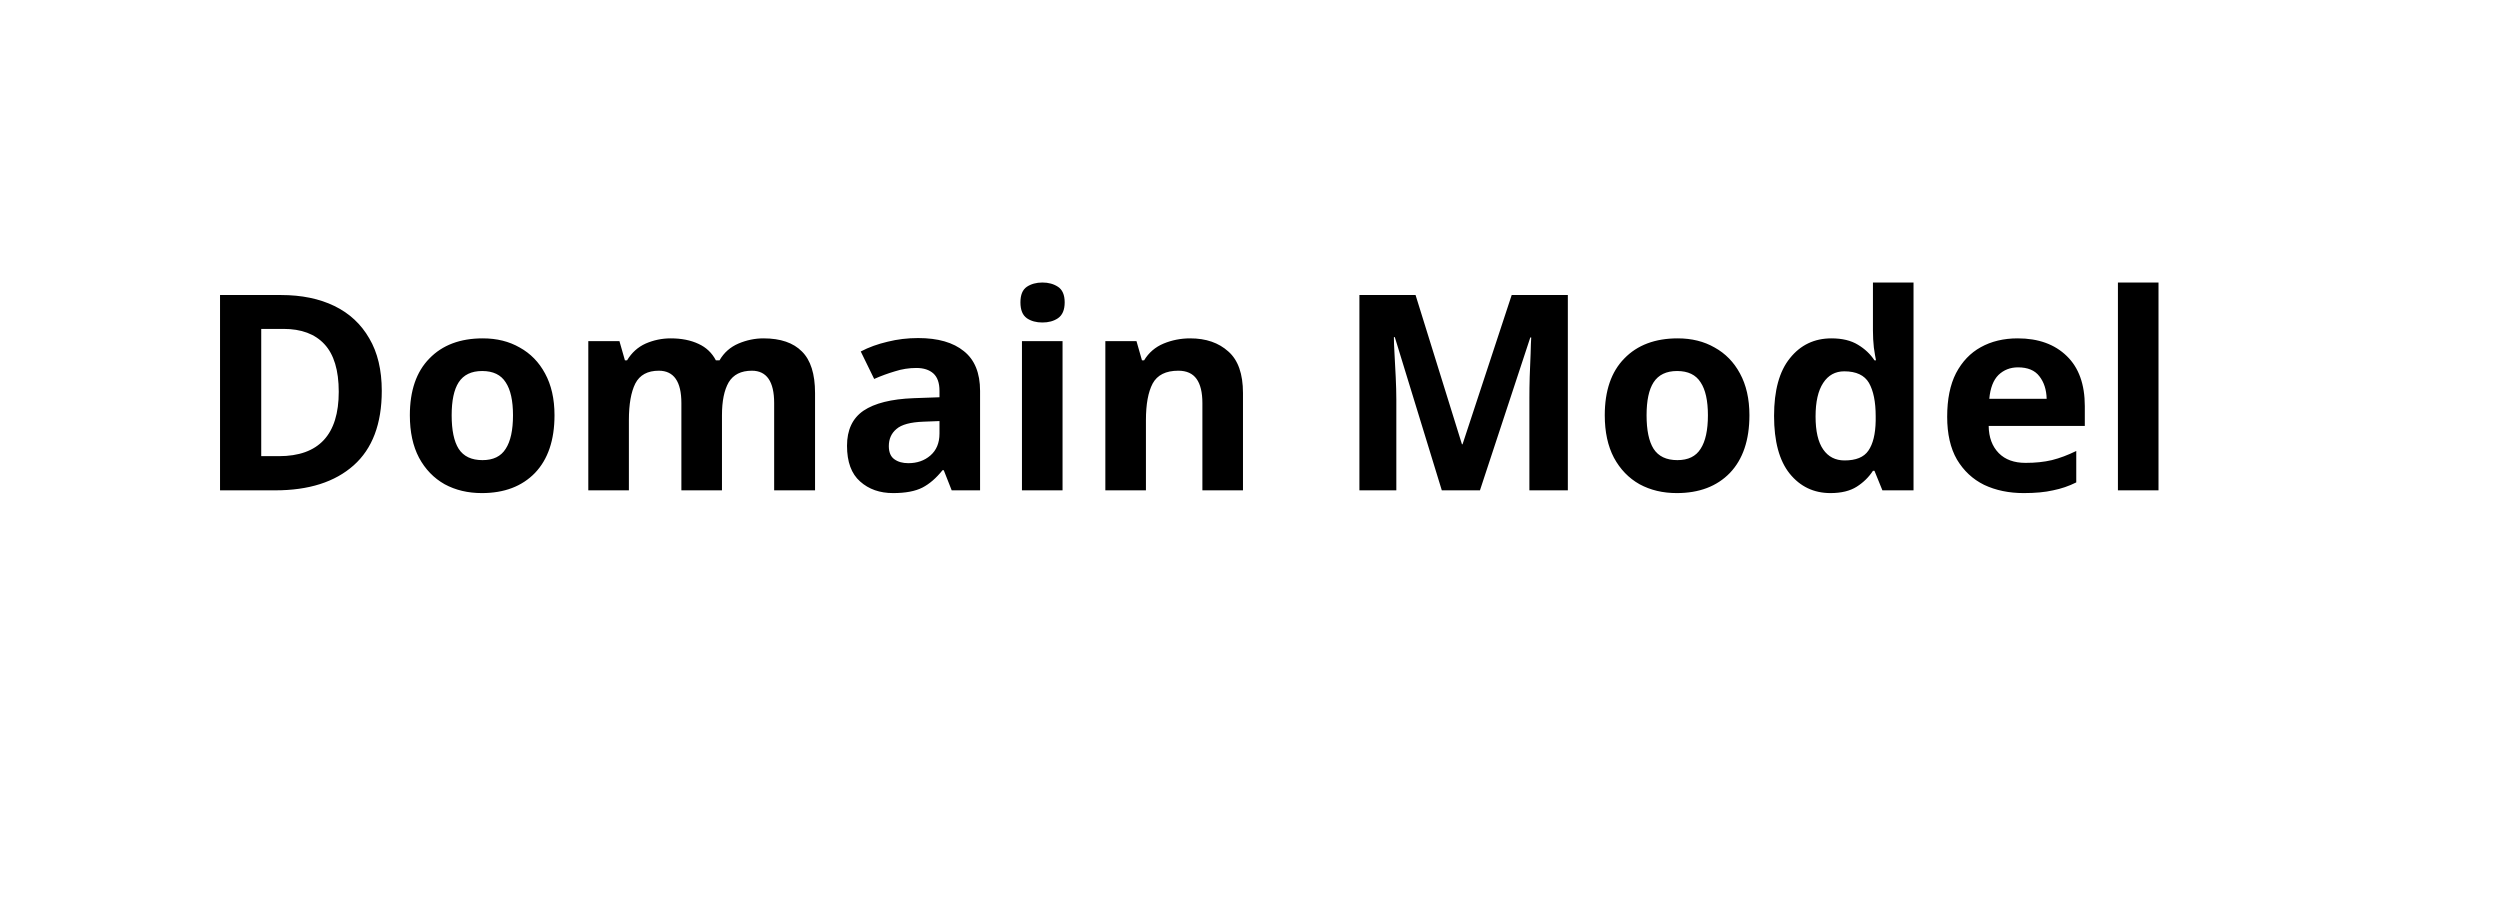
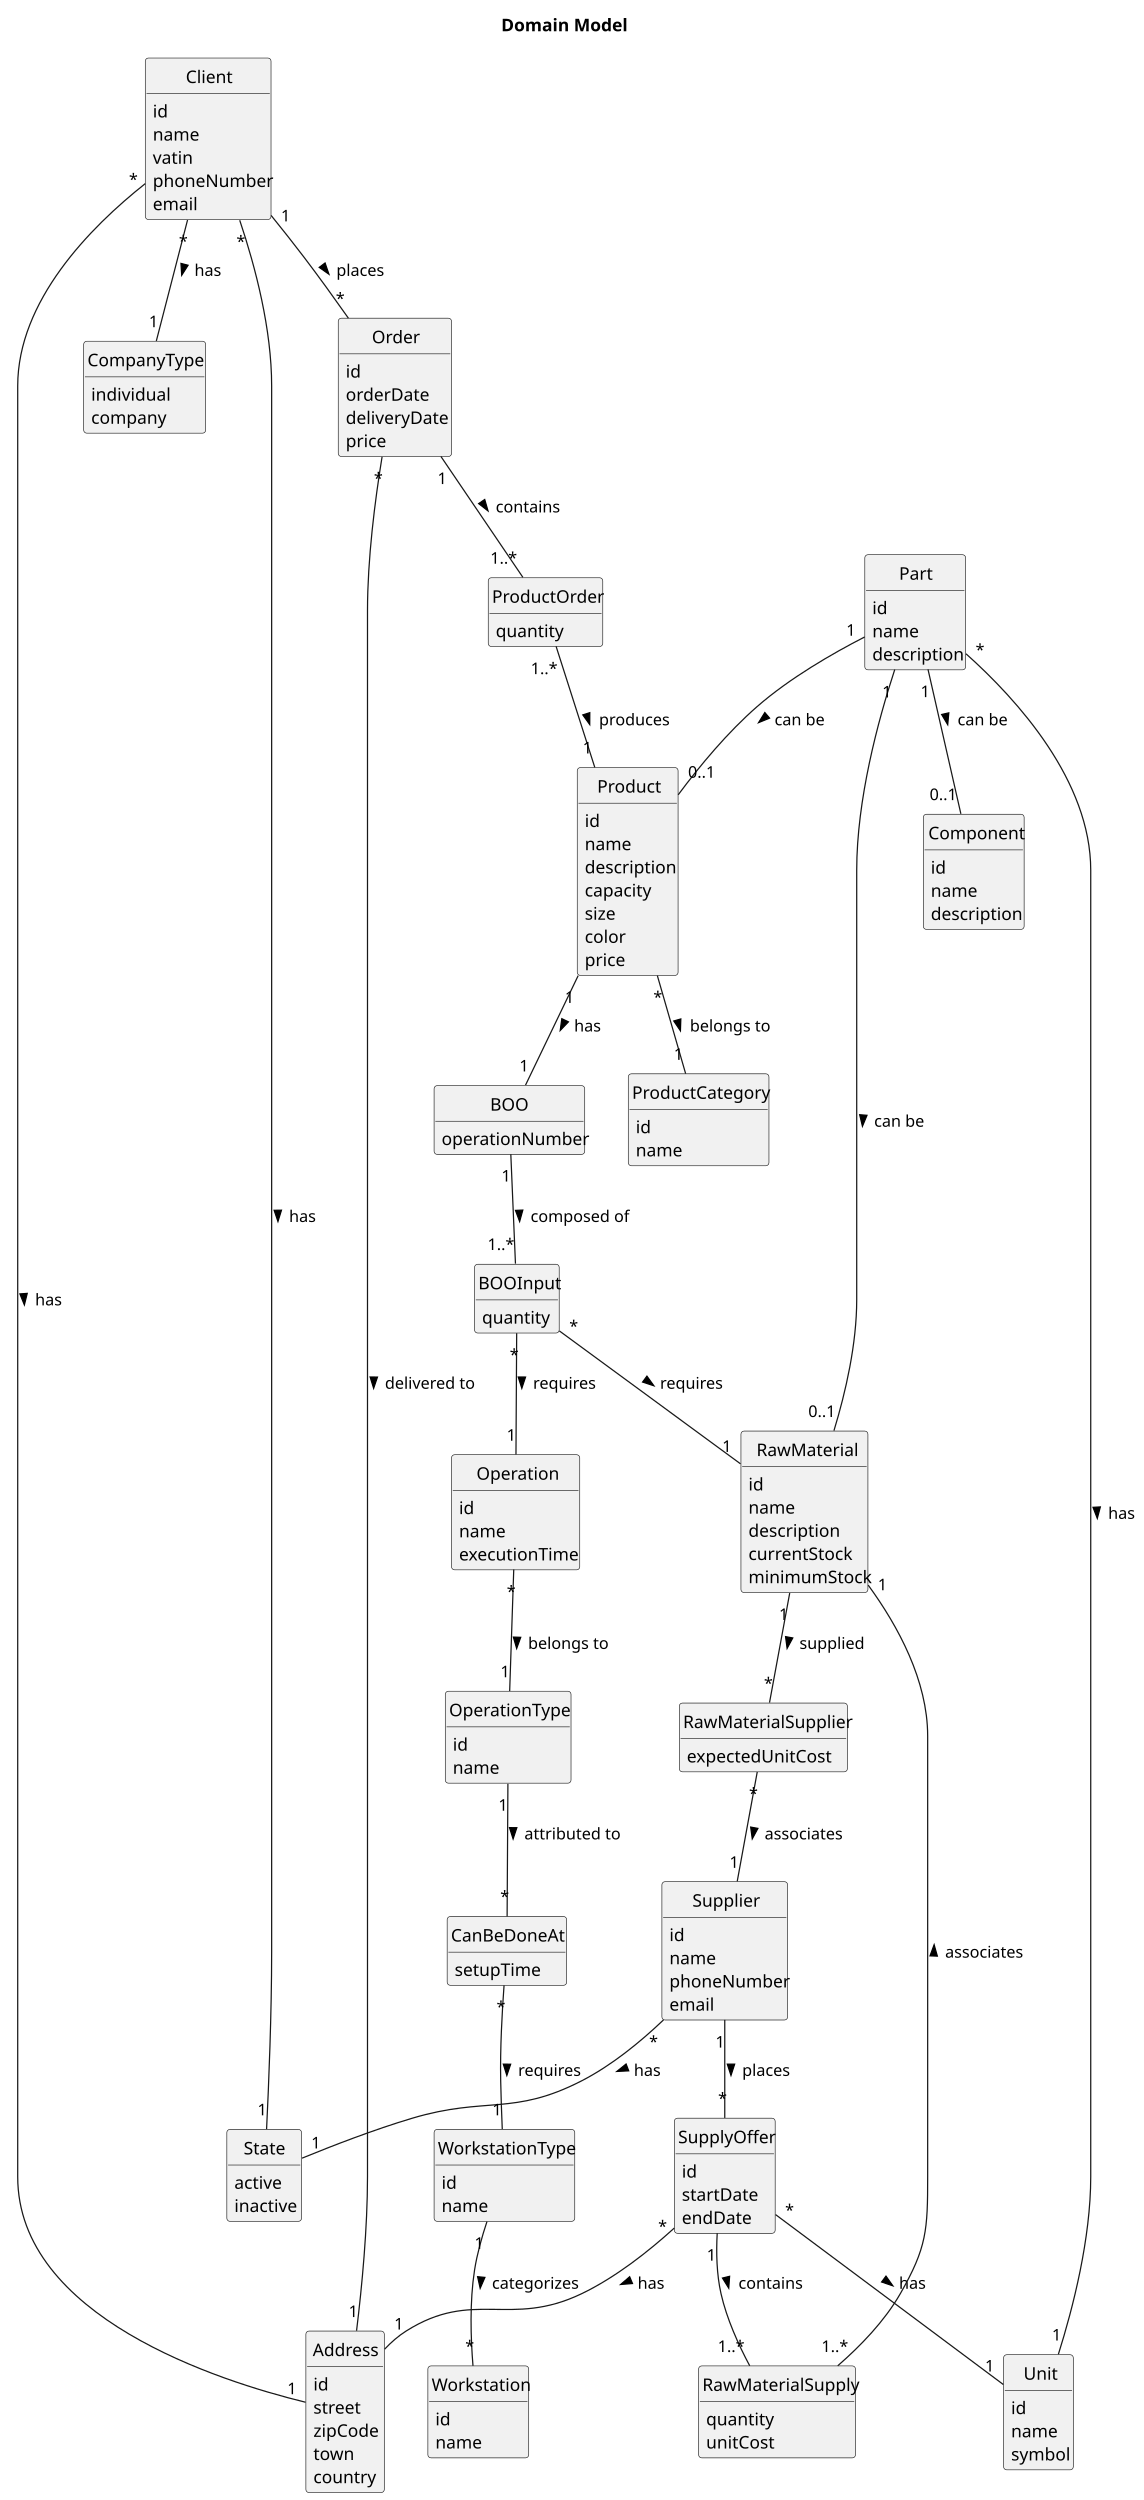
- <svg xmlns="http://www.w3.org/2000/svg" contentStyleType="text/css" height="46px" preserveAspectRatio="none" style="width:128px;height:46px;background:#FFFFFF;" version="1.1" viewBox="0 0 128 46" width="128px" zoomAndPan="magnify">
+ <svg xmlns="http://www.w3.org/2000/svg" contentStyleType="text/css" height="1205.4px" preserveAspectRatio="none" style="width:551px;height:1205px;background:#FFFFFF;" version="1.1" viewBox="0 0 551 1205" width="551.4px" zoomAndPan="magnify">
  <defs />
  <g>
-     <text fill="#000000" font-family="sans-serif" font-size="14" font-weight="bold" lengthAdjust="spacing" textLength="100" x="10" y="25.107">Domain Model</text>
+     <text fill="#000000" font-family="sans-serif" font-size="8.4" font-weight="bold" lengthAdjust="spacing" textLength="60" x="241.567" y="15.065">Domain Model</text>
+     <g id="elem_Client">
+       <rect codeLine="11" fill="#F1F1F1" height="77.836" id="Client" rx="1.5" ry="1.5" style="stroke:#181818;stroke-width:0.3;" width="60.6" x="70.034" y="27.973" />
+       <text fill="#000000" font-family="sans-serif" font-size="8.4" lengthAdjust="spacing" textLength="21.6" x="89.534" y="40.037">Client</text>
+       <line style="stroke:#181818;stroke-width:0.3;" x1="70.634" x2="130.034" y1="45.145" y2="45.145" />
+       <text fill="#000000" font-family="sans-serif" font-size="8.4" lengthAdjust="spacing" textLength="6.6" x="73.634" y="56.61">id</text>
+       <text fill="#000000" font-family="sans-serif" font-size="8.4" lengthAdjust="spacing" textLength="21" x="73.634" y="67.782">name</text>
+       <text fill="#000000" font-family="sans-serif" font-size="8.4" lengthAdjust="spacing" textLength="18" x="73.634" y="78.955">vatin</text>
+       <text fill="#000000" font-family="sans-serif" font-size="8.4" lengthAdjust="spacing" textLength="53.4" x="73.634" y="90.128">phoneNumber</text>
+       <text fill="#000000" font-family="sans-serif" font-size="8.4" lengthAdjust="spacing" textLength="19.8" x="73.634" y="101.3">email</text>
+     </g>
+     <g id="elem_Address">
+       <rect codeLine="19" fill="#F1F1F1" height="77.836" id="Address" rx="1.5" ry="1.5" style="stroke:#181818;stroke-width:0.3;" width="37.8" x="147.434" y="1123.573" />
+       <text fill="#000000" font-family="sans-serif" font-size="8.4" lengthAdjust="spacing" textLength="31.2" x="150.734" y="1135.637">Address</text>
+       <line style="stroke:#181818;stroke-width:0.3;" x1="148.034" x2="184.634" y1="1140.745" y2="1140.745" />
+       <text fill="#000000" font-family="sans-serif" font-size="8.4" lengthAdjust="spacing" textLength="6.6" x="151.034" y="1152.21">id</text>
+       <text fill="#000000" font-family="sans-serif" font-size="8.4" lengthAdjust="spacing" textLength="21.6" x="151.034" y="1163.382">street</text>
+       <text fill="#000000" font-family="sans-serif" font-size="8.4" lengthAdjust="spacing" textLength="30.6" x="151.034" y="1174.555">zipCode</text>
+       <text fill="#000000" font-family="sans-serif" font-size="8.4" lengthAdjust="spacing" textLength="17.4" x="151.034" y="1185.728">town</text>
+       <text fill="#000000" font-family="sans-serif" font-size="8.4" lengthAdjust="spacing" textLength="28.2" x="151.034" y="1196.9">country</text>
+     </g>
+     <g id="elem_CompanyType">
+       <rect codeLine="27" fill="#F1F1F1" height="44.318" id="CompanyType" rx="1.5" ry="1.5" style="stroke:#181818;stroke-width:0.3;" width="58.8" x="40.334" y="164.473" />
+       <text fill="#000000" font-family="sans-serif" font-size="8.4" lengthAdjust="spacing" textLength="55.2" x="42.134" y="176.537">CompanyType</text>
+       <line style="stroke:#181818;stroke-width:0.3;" x1="40.934" x2="98.534" y1="181.645" y2="181.645" />
+       <text fill="#000000" font-family="sans-serif" font-size="8.4" lengthAdjust="spacing" textLength="35.4" x="43.934" y="193.11">individual</text>
+       <text fill="#000000" font-family="sans-serif" font-size="8.4" lengthAdjust="spacing" textLength="34.2" x="43.934" y="204.282">company</text>
+     </g>
+     <g id="elem_State">
+       <rect codeLine="32" fill="#F1F1F1" height="44.318" id="State" rx="1.5" ry="1.5" style="stroke:#181818;stroke-width:0.3;" width="36" x="109.334" y="1026.373" />
+       <text fill="#000000" font-family="sans-serif" font-size="8.4" lengthAdjust="spacing" textLength="19.8" x="117.434" y="1038.437">State</text>
+       <line style="stroke:#181818;stroke-width:0.3;" x1="109.934" x2="144.734" y1="1043.545" y2="1043.545" />
+       <text fill="#000000" font-family="sans-serif" font-size="8.4" lengthAdjust="spacing" textLength="22.2" x="112.934" y="1055.01">active</text>
+       <text fill="#000000" font-family="sans-serif" font-size="8.4" lengthAdjust="spacing" textLength="28.8" x="112.934" y="1066.182">inactive</text>
+     </g>
+     <g id="elem_Order">
+       <rect codeLine="37" fill="#F1F1F1" height="66.663" id="Order" rx="1.5" ry="1.5" style="stroke:#181818;stroke-width:0.3;" width="54.6" x="163.034" y="153.373" />
+       <text fill="#000000" font-family="sans-serif" font-size="8.4" lengthAdjust="spacing" textLength="22.2" x="179.234" y="165.437">Order</text>
+       <line style="stroke:#181818;stroke-width:0.3;" x1="163.634" x2="217.034" y1="170.545" y2="170.545" />
+       <text fill="#000000" font-family="sans-serif" font-size="8.4" lengthAdjust="spacing" textLength="6.6" x="166.634" y="182.01">id</text>
+       <text fill="#000000" font-family="sans-serif" font-size="8.4" lengthAdjust="spacing" textLength="38.4" x="166.634" y="193.182">orderDate</text>
+       <text fill="#000000" font-family="sans-serif" font-size="8.4" lengthAdjust="spacing" textLength="47.4" x="166.634" y="204.355">deliveryDate</text>
+       <text fill="#000000" font-family="sans-serif" font-size="8.4" lengthAdjust="spacing" textLength="18.6" x="166.634" y="215.528">price</text>
+     </g>
+     <g id="elem_ProductOrder">
+       <rect codeLine="44" fill="#F1F1F1" height="33.145" id="ProductOrder" rx="1.5" ry="1.5" style="stroke:#181818;stroke-width:0.3;" width="55.2" x="235.334" y="278.473" />
+       <text fill="#000000" font-family="sans-serif" font-size="8.4" lengthAdjust="spacing" textLength="51.6" x="237.134" y="290.537">ProductOrder</text>
+       <line style="stroke:#181818;stroke-width:0.3;" x1="235.934" x2="289.934" y1="295.645" y2="295.645" />
+       <text fill="#000000" font-family="sans-serif" font-size="8.4" lengthAdjust="spacing" textLength="30" x="238.934" y="307.11">quantity</text>
+     </g>
+     <g id="elem_Product">
+       <rect codeLine="48" fill="#F1F1F1" height="100.181" id="Product" rx="1.5" ry="1.5" style="stroke:#181818;stroke-width:0.3;" width="48.6" x="278.234" y="369.973" />
+       <text fill="#000000" font-family="sans-serif" font-size="8.4" lengthAdjust="spacing" textLength="29.4" x="287.834" y="382.037">Product</text>
+       <line style="stroke:#181818;stroke-width:0.3;" x1="278.834" x2="326.234" y1="387.145" y2="387.145" />
+       <text fill="#000000" font-family="sans-serif" font-size="8.4" lengthAdjust="spacing" textLength="6.6" x="281.834" y="398.61">id</text>
+       <text fill="#000000" font-family="sans-serif" font-size="8.4" lengthAdjust="spacing" textLength="21" x="281.834" y="409.782">name</text>
+       <text fill="#000000" font-family="sans-serif" font-size="8.4" lengthAdjust="spacing" textLength="41.4" x="281.834" y="420.955">description</text>
+       <text fill="#000000" font-family="sans-serif" font-size="8.4" lengthAdjust="spacing" textLength="31.2" x="281.834" y="432.128">capacity</text>
+       <text fill="#000000" font-family="sans-serif" font-size="8.4" lengthAdjust="spacing" textLength="14.4" x="281.834" y="443.3">size</text>
+       <text fill="#000000" font-family="sans-serif" font-size="8.4" lengthAdjust="spacing" textLength="18.6" x="281.834" y="454.473">color</text>
+       <text fill="#000000" font-family="sans-serif" font-size="8.4" lengthAdjust="spacing" textLength="18.6" x="281.834" y="465.646">price</text>
+     </g>
+     <g id="elem_ProductCategory">
+       <rect codeLine="58" fill="#F1F1F1" height="44.318" id="ProductCategory" rx="1.5" ry="1.5" style="stroke:#181818;stroke-width:0.3;" width="67.8" x="302.834" y="517.573" />
+       <text fill="#000000" font-family="sans-serif" font-size="8.4" lengthAdjust="spacing" textLength="64.2" x="304.634" y="529.637">ProductCategory</text>
+       <line style="stroke:#181818;stroke-width:0.3;" x1="303.434" x2="370.034" y1="534.745" y2="534.745" />
+       <text fill="#000000" font-family="sans-serif" font-size="8.4" lengthAdjust="spacing" textLength="6.6" x="306.434" y="546.21">id</text>
+       <text fill="#000000" font-family="sans-serif" font-size="8.4" lengthAdjust="spacing" textLength="21" x="306.434" y="557.382">name</text>
+     </g>
+     <g id="elem_Unit">
+       <rect codeLine="63" fill="#F1F1F1" height="55.491" id="Unit" rx="1.5" ry="1.5" style="stroke:#181818;stroke-width:0.3;" width="33.6" x="483.734" y="1134.973" />
+       <text fill="#000000" font-family="sans-serif" font-size="8.4" lengthAdjust="spacing" textLength="14.4" x="493.334" y="1147.037">Unit</text>
+       <line style="stroke:#181818;stroke-width:0.3;" x1="484.334" x2="516.734" y1="1152.145" y2="1152.145" />
+       <text fill="#000000" font-family="sans-serif" font-size="8.4" lengthAdjust="spacing" textLength="6.6" x="487.334" y="1163.61">id</text>
+       <text fill="#000000" font-family="sans-serif" font-size="8.4" lengthAdjust="spacing" textLength="21" x="487.334" y="1174.782">name</text>
+       <text fill="#000000" font-family="sans-serif" font-size="8.4" lengthAdjust="spacing" textLength="26.4" x="487.334" y="1185.955">symbol</text>
+     </g>
+     <g id="elem_Part">
+       <rect codeLine="69" fill="#F1F1F1" height="55.491" id="Part" rx="1.5" ry="1.5" style="stroke:#181818;stroke-width:0.3;" width="48.6" x="416.834" y="267.373" />
+       <text fill="#000000" font-family="sans-serif" font-size="8.4" lengthAdjust="spacing" textLength="15.6" x="433.334" y="279.437">Part</text>
+       <line style="stroke:#181818;stroke-width:0.3;" x1="417.434" x2="464.834" y1="284.545" y2="284.545" />
+       <text fill="#000000" font-family="sans-serif" font-size="8.4" lengthAdjust="spacing" textLength="6.6" x="420.434" y="296.01">id</text>
+       <text fill="#000000" font-family="sans-serif" font-size="8.4" lengthAdjust="spacing" textLength="21" x="420.434" y="307.182">name</text>
+       <text fill="#000000" font-family="sans-serif" font-size="8.4" lengthAdjust="spacing" textLength="41.4" x="420.434" y="318.355">description</text>
+     </g>
+     <g id="elem_Component">
+       <rect codeLine="75" fill="#F1F1F1" height="55.491" id="Component" rx="1.5" ry="1.5" style="stroke:#181818;stroke-width:0.3;" width="48.6" x="445.034" y="392.473" />
+       <text fill="#000000" font-family="sans-serif" font-size="8.4" lengthAdjust="spacing" textLength="43.8" x="447.434" y="404.537">Component</text>
+       <line style="stroke:#181818;stroke-width:0.3;" x1="445.634" x2="493.034" y1="409.645" y2="409.645" />
+       <text fill="#000000" font-family="sans-serif" font-size="8.4" lengthAdjust="spacing" textLength="6.6" x="448.634" y="421.11">id</text>
+       <text fill="#000000" font-family="sans-serif" font-size="8.4" lengthAdjust="spacing" textLength="21" x="448.634" y="432.282">name</text>
+       <text fill="#000000" font-family="sans-serif" font-size="8.4" lengthAdjust="spacing" textLength="41.4" x="448.634" y="443.455">description</text>
+     </g>
+     <g id="elem_RawMaterial">
+       <rect codeLine="81" fill="#F1F1F1" height="77.836" id="RawMaterial" rx="1.5" ry="1.5" style="stroke:#181818;stroke-width:0.3;" width="61.2" x="357.134" y="689.773" />
+       <text fill="#000000" font-family="sans-serif" font-size="8.4" lengthAdjust="spacing" textLength="46.2" x="364.634" y="701.837">RawMaterial</text>
+       <line style="stroke:#181818;stroke-width:0.3;" x1="357.734" x2="417.734" y1="706.945" y2="706.945" />
+       <text fill="#000000" font-family="sans-serif" font-size="8.4" lengthAdjust="spacing" textLength="6.6" x="360.734" y="718.41">id</text>
+       <text fill="#000000" font-family="sans-serif" font-size="8.4" lengthAdjust="spacing" textLength="21" x="360.734" y="729.582">name</text>
+       <text fill="#000000" font-family="sans-serif" font-size="8.4" lengthAdjust="spacing" textLength="41.4" x="360.734" y="740.755">description</text>
+       <text fill="#000000" font-family="sans-serif" font-size="8.4" lengthAdjust="spacing" textLength="48" x="360.734" y="751.928">currentStock</text>
+       <text fill="#000000" font-family="sans-serif" font-size="8.4" lengthAdjust="spacing" textLength="54" x="360.734" y="763.1">minimumStock</text>
+     </g>
+     <g id="elem_RawMaterialSupplier">
+       <rect codeLine="89" fill="#F1F1F1" height="33.145" id="RawMaterialSupplier" rx="1.5" ry="1.5" style="stroke:#181818;stroke-width:0.3;" width="81" x="327.434" y="820.873" />
+       <text fill="#000000" font-family="sans-serif" font-size="8.4" lengthAdjust="spacing" textLength="77.4" x="329.234" y="832.937">RawMaterialSupplier</text>
+       <line style="stroke:#181818;stroke-width:0.3;" x1="328.034" x2="407.834" y1="838.045" y2="838.045" />
+       <text fill="#000000" font-family="sans-serif" font-size="8.4" lengthAdjust="spacing" textLength="66" x="331.034" y="849.51">expectedUnitCost</text>
+     </g>
+     <g id="elem_Supplier">
+       <rect codeLine="93" fill="#F1F1F1" height="66.663" id="Supplier" rx="1.5" ry="1.5" style="stroke:#181818;stroke-width:0.3;" width="60.6" x="319.034" y="906.973" />
+       <text fill="#000000" font-family="sans-serif" font-size="8.4" lengthAdjust="spacing" textLength="31.2" x="333.734" y="919.037">Supplier</text>
+       <line style="stroke:#181818;stroke-width:0.3;" x1="319.634" x2="379.034" y1="924.145" y2="924.145" />
+       <text fill="#000000" font-family="sans-serif" font-size="8.4" lengthAdjust="spacing" textLength="6.6" x="322.634" y="935.61">id</text>
+       <text fill="#000000" font-family="sans-serif" font-size="8.4" lengthAdjust="spacing" textLength="21" x="322.634" y="946.782">name</text>
+       <text fill="#000000" font-family="sans-serif" font-size="8.4" lengthAdjust="spacing" textLength="53.4" x="322.634" y="957.955">phoneNumber</text>
+       <text fill="#000000" font-family="sans-serif" font-size="8.4" lengthAdjust="spacing" textLength="19.8" x="322.634" y="969.128">email</text>
+     </g>
+     <g id="elem_SupplyOffer">
+       <rect codeLine="100" fill="#F1F1F1" height="55.491" id="SupplyOffer" rx="1.5" ry="1.5" style="stroke:#181818;stroke-width:0.3;" width="48.6" x="325.034" y="1020.973" />
+       <text fill="#000000" font-family="sans-serif" font-size="8.4" lengthAdjust="spacing" textLength="45" x="326.834" y="1033.037">SupplyOffer</text>
+       <line style="stroke:#181818;stroke-width:0.3;" x1="325.634" x2="373.034" y1="1038.145" y2="1038.145" />
+       <text fill="#000000" font-family="sans-serif" font-size="8.4" lengthAdjust="spacing" textLength="6.6" x="328.634" y="1049.61">id</text>
+       <text fill="#000000" font-family="sans-serif" font-size="8.4" lengthAdjust="spacing" textLength="34.8" x="328.634" y="1060.782">startDate</text>
+       <text fill="#000000" font-family="sans-serif" font-size="8.4" lengthAdjust="spacing" textLength="32.4" x="328.634" y="1071.955">endDate</text>
+     </g>
+     <g id="elem_RawMaterialSupply">
+       <rect codeLine="106" fill="#F1F1F1" height="44.318" id="RawMaterialSupply" rx="1.5" ry="1.5" style="stroke:#181818;stroke-width:0.3;" width="75.6" x="336.734" y="1140.373" />
+       <text fill="#000000" font-family="sans-serif" font-size="8.4" lengthAdjust="spacing" textLength="72" x="338.534" y="1152.437">RawMaterialSupply</text>
+       <line style="stroke:#181818;stroke-width:0.3;" x1="337.334" x2="411.734" y1="1157.545" y2="1157.545" />
+       <text fill="#000000" font-family="sans-serif" font-size="8.4" lengthAdjust="spacing" textLength="30" x="340.334" y="1169.01">quantity</text>
+       <text fill="#000000" font-family="sans-serif" font-size="8.4" lengthAdjust="spacing" textLength="31.2" x="340.334" y="1180.182">unitCost</text>
+     </g>
+     <g id="elem_BOO">
+       <rect codeLine="111" fill="#F1F1F1" height="33.145" id="BOO" rx="1.5" ry="1.5" style="stroke:#181818;stroke-width:0.3;" width="72.6" x="209.234" y="523.273" />
+       <text fill="#000000" font-family="sans-serif" font-size="8.4" lengthAdjust="spacing" textLength="18.6" x="236.234" y="535.337">BOO</text>
+       <line style="stroke:#181818;stroke-width:0.3;" x1="209.834" x2="281.234" y1="540.445" y2="540.445" />
+       <text fill="#000000" font-family="sans-serif" font-size="8.4" lengthAdjust="spacing" textLength="65.4" x="212.834" y="551.91">operationNumber</text>
+     </g>
+     <g id="elem_BOOInput">
+       <rect codeLine="115" fill="#F1F1F1" height="33.145" id="BOOInput" rx="1.5" ry="1.5" style="stroke:#181818;stroke-width:0.3;" width="40.8" x="228.734" y="609.373" />
+       <text fill="#000000" font-family="sans-serif" font-size="8.4" lengthAdjust="spacing" textLength="37.2" x="230.534" y="621.437">BOOInput</text>
+       <line style="stroke:#181818;stroke-width:0.3;" x1="229.334" x2="268.934" y1="626.545" y2="626.545" />
+       <text fill="#000000" font-family="sans-serif" font-size="8.4" lengthAdjust="spacing" textLength="30" x="232.334" y="638.01">quantity</text>
+     </g>
+     <g id="elem_Operation">
+       <rect codeLine="119" fill="#F1F1F1" height="55.491" id="Operation" rx="1.5" ry="1.5" style="stroke:#181818;stroke-width:0.3;" width="61.8" x="217.634" y="701.173" />
+       <text fill="#000000" font-family="sans-serif" font-size="8.4" lengthAdjust="spacing" textLength="37.8" x="229.634" y="713.237">Operation</text>
+       <line style="stroke:#181818;stroke-width:0.3;" x1="218.234" x2="278.834" y1="718.345" y2="718.345" />
+       <text fill="#000000" font-family="sans-serif" font-size="8.4" lengthAdjust="spacing" textLength="6.6" x="221.234" y="729.81">id</text>
+       <text fill="#000000" font-family="sans-serif" font-size="8.4" lengthAdjust="spacing" textLength="21" x="221.234" y="740.982">name</text>
+       <text fill="#000000" font-family="sans-serif" font-size="8.4" lengthAdjust="spacing" textLength="54.6" x="221.234" y="752.155">executionTime</text>
+     </g>
+     <g id="elem_OperationType">
+       <rect codeLine="125" fill="#F1F1F1" height="44.318" id="OperationType" rx="1.5" ry="1.5" style="stroke:#181818;stroke-width:0.3;" width="60.6" x="214.634" y="815.173" />
+       <text fill="#000000" font-family="sans-serif" font-size="8.4" lengthAdjust="spacing" textLength="57" x="216.434" y="827.237">OperationType</text>
+       <line style="stroke:#181818;stroke-width:0.3;" x1="215.234" x2="274.634" y1="832.345" y2="832.345" />
+       <text fill="#000000" font-family="sans-serif" font-size="8.4" lengthAdjust="spacing" textLength="6.6" x="218.234" y="843.81">id</text>
+       <text fill="#000000" font-family="sans-serif" font-size="8.4" lengthAdjust="spacing" textLength="21" x="218.234" y="854.982">name</text>
+     </g>
+     <g id="elem_CanBeDoneAt">
+       <rect codeLine="130" fill="#F1F1F1" height="33.145" id="CanBeDoneAt" rx="1.5" ry="1.5" style="stroke:#181818;stroke-width:0.3;" width="57.6" x="215.534" y="923.773" />
+       <text fill="#000000" font-family="sans-serif" font-size="8.4" lengthAdjust="spacing" textLength="54" x="217.334" y="935.837">CanBeDoneAt</text>
+       <line style="stroke:#181818;stroke-width:0.3;" x1="216.134" x2="272.534" y1="940.945" y2="940.945" />
+       <text fill="#000000" font-family="sans-serif" font-size="8.4" lengthAdjust="spacing" textLength="39.6" x="219.134" y="952.41">setupTime</text>
+     </g>
+     <g id="elem_WorkstationType">
+       <rect codeLine="134" fill="#F1F1F1" height="44.318" id="WorkstationType" rx="1.5" ry="1.5" style="stroke:#181818;stroke-width:0.3;" width="67.8" x="209.234" y="1026.373" />
+       <text fill="#000000" font-family="sans-serif" font-size="8.4" lengthAdjust="spacing" textLength="64.2" x="211.034" y="1038.437">WorkstationType</text>
+       <line style="stroke:#181818;stroke-width:0.3;" x1="209.834" x2="276.434" y1="1043.545" y2="1043.545" />
+       <text fill="#000000" font-family="sans-serif" font-size="8.4" lengthAdjust="spacing" textLength="6.6" x="212.834" y="1055.01">id</text>
+       <text fill="#000000" font-family="sans-serif" font-size="8.4" lengthAdjust="spacing" textLength="21" x="212.834" y="1066.182">name</text>
+     </g>
+     <g id="elem_Workstation">
+       <rect codeLine="139" fill="#F1F1F1" height="44.318" id="Workstation" rx="1.5" ry="1.5" style="stroke:#181818;stroke-width:0.3;" width="48.6" x="206.234" y="1140.373" />
+       <text fill="#000000" font-family="sans-serif" font-size="8.4" lengthAdjust="spacing" textLength="45" x="208.034" y="1152.437">Workstation</text>
+       <line style="stroke:#181818;stroke-width:0.3;" x1="206.834" x2="254.234" y1="1157.545" y2="1157.545" />
+       <text fill="#000000" font-family="sans-serif" font-size="8.4" lengthAdjust="spacing" textLength="6.6" x="209.834" y="1169.01">id</text>
+       <text fill="#000000" font-family="sans-serif" font-size="8.4" lengthAdjust="spacing" textLength="21" x="209.834" y="1180.182">name</text>
+     </g>
+     <g id="link_Client_Address">
+       <path codeLine="144" d="M70.022,88.501 C43.28,109.675 8.534,145.087 8.534,186.073 C8.534,186.073 8.534,186.073 8.534,1049.173 C8.534,1116.691 105.332,1147.639 147.302,1157.887 " fill="none" id="Client-Address" style="stroke:#181818;stroke-width:0.6;" />
+       <polygon fill="#000000" points="11.75,628.952,13.117,623.412,9.6,623.666,11.75,628.952" style="stroke:#000000;stroke-width:0.6;" />
+       <text fill="#000000" font-family="sans-serif" font-size="7.8" lengthAdjust="spacing" textLength="12.6" x="16.934" y="629.19">has</text>
+       <text fill="#000000" font-family="sans-serif" font-size="7.8" lengthAdjust="spacing" textLength="3" x="62.151" y="89.259">*</text>
+       <text fill="#000000" font-family="sans-serif" font-size="7.8" lengthAdjust="spacing" textLength="4.2" x="138.479" y="1154">1</text>
+     </g>
+     <g id="link_Client_CompanyType">
+       <path codeLine="145" d="M90.398,106.045 C85.406,125.377 79.544,148.081 75.344,164.359 " fill="none" id="Client-CompanyType" style="stroke:#181818;stroke-width:0.6;" />
+       <polygon fill="#000000" points="87.584,132.665,90.648,127.851,87.233,126.969,87.584,132.665" style="stroke:#000000;stroke-width:0.6;" />
+       <text fill="#000000" font-family="sans-serif" font-size="7.8" lengthAdjust="spacing" textLength="12.6" x="93.734" y="132.99">has</text>
+       <text fill="#000000" font-family="sans-serif" font-size="7.8" lengthAdjust="spacing" textLength="3" x="86.218" y="119.034">*</text>
+       <text fill="#000000" font-family="sans-serif" font-size="7.8" lengthAdjust="spacing" textLength="4.2" x="71.769" y="157.715">1</text>
+     </g>
+     <g id="link_Client_State">
+       <path codeLine="146" d="M115.544,106.159 C123.224,129.019 130.934,158.767 130.934,186.073 C130.934,186.073 130.934,186.073 130.934,940.873 C130.934,970.453 129.548,1004.605 128.492,1026.235 " fill="none" id="Client-State" style="stroke:#181818;stroke-width:0.6;" />
+       <polygon fill="#000000" points="133.976,588.76,135.663,583.308,132.136,583.358,133.976,588.76" style="stroke:#000000;stroke-width:0.6;" />
+       <text fill="#000000" font-family="sans-serif" font-size="7.8" lengthAdjust="spacing" textLength="12.6" x="139.334" y="588.99">has</text>
+       <text fill="#000000" font-family="sans-serif" font-size="7.8" lengthAdjust="spacing" textLength="3" x="113.957" y="119.16">*</text>
+       <text fill="#000000" font-family="sans-serif" font-size="7.8" lengthAdjust="spacing" textLength="4.2" x="124.124" y="1019.587">1</text>
+     </g>
+     <g id="link_Client_Order">
+       <path codeLine="147" d="M130.67,103.825 C136.04,110.461 141.512,117.373 146.534,123.973 C153.68,133.369 161.186,143.785 167.924,153.361 " fill="none" id="Client-Order" style="stroke:#181818;stroke-width:0.6;" />
+       <polygon fill="#000000" points="158.537,132.158,156.684,126.76,153.866,128.88,158.537,132.158" style="stroke:#000000;stroke-width:0.6;" />
+       <text fill="#000000" font-family="sans-serif" font-size="7.8" lengthAdjust="spacing" textLength="22.8" x="162.134" y="132.99">places</text>
+       <text fill="#000000" font-family="sans-serif" font-size="7.8" lengthAdjust="spacing" textLength="4.2" x="135.434" y="106.73">1</text>
+       <text fill="#000000" font-family="sans-serif" font-size="7.8" lengthAdjust="spacing" textLength="3" x="161.86" y="146.663">*</text>
+     </g>
+     <g id="link_Order_Address">
+       <path codeLine="148" d="M184.16,220.195 C180.722,241.309 177.134,269.365 177.134,294.373 C177.134,294.373 177.134,294.373 177.134,1049.173 C177.134,1073.959 174.518,1101.673 171.86,1123.429 " fill="none" id="Order-Address" style="stroke:#181818;stroke-width:0.6;" />
+       <polygon fill="#000000" points="180.093,669.16,181.93,663.757,178.404,663.709,180.093,669.16" style="stroke:#000000;stroke-width:0.6;" />
+       <text fill="#000000" font-family="sans-serif" font-size="7.8" lengthAdjust="spacing" textLength="39" x="185.534" y="669.39">delivered to</text>
+       <text fill="#000000" font-family="sans-serif" font-size="7.8" lengthAdjust="spacing" textLength="3" x="180.224" y="233.326">*</text>
+       <text fill="#000000" font-family="sans-serif" font-size="7.8" lengthAdjust="spacing" textLength="4.2" x="168.034" y="1116.825">1</text>
+     </g>
+     <g id="link_Order_ProductOrder">
+       <path codeLine="149" d="M212.51,219.991 C225.602,239.305 241.604,262.903 252.02,278.269 " fill="none" id="Order-ProductOrder" style="stroke:#181818;stroke-width:0.6;" />
+       <polygon fill="#000000" points="235.217,246.243,233.631,240.762,230.712,242.741,235.217,246.243" style="stroke:#000000;stroke-width:0.6;" />
+       <text fill="#000000" font-family="sans-serif" font-size="7.8" lengthAdjust="spacing" textLength="29.4" x="238.934" y="246.99">contains</text>
+       <text fill="#000000" font-family="sans-serif" font-size="7.8" lengthAdjust="spacing" textLength="4.2" x="210.882" y="233.337">1</text>
+       <text fill="#000000" font-family="sans-serif" font-size="7.8" lengthAdjust="spacing" textLength="12" x="236.32" y="271.719">1..*</text>
+     </g>
+     <g id="link_ProductOrder_Product">
+       <path codeLine="150" d="M268.028,311.515 C272.75,326.287 280.028,349.051 286.682,369.877 " fill="none" id="ProductOrder-Product" style="stroke:#181818;stroke-width:0.6;" />
+       <polygon fill="#000000" points="284.247,349.217,284.274,343.511,280.915,344.585,284.247,349.217" style="stroke:#000000;stroke-width:0.6;" />
+       <text fill="#000000" font-family="sans-serif" font-size="7.8" lengthAdjust="spacing" textLength="31.8" x="288.734" y="349.59">produces</text>
+       <text fill="#000000" font-family="sans-serif" font-size="7.8" lengthAdjust="spacing" textLength="12" x="255.818" y="324.94">1..*</text>
+       <text fill="#000000" font-family="sans-serif" font-size="7.8" lengthAdjust="spacing" textLength="4.2" x="280.883" y="363.178">1</text>
+     </g>
+     <g id="link_Part_Product">
+       <path codeLine="151" d="M416.804,306.997 C401.048,315.079 380.618,326.887 364.934,340.573 C350.792,352.915 337.52,368.809 326.888,383.089 " fill="none" id="Part-Product" style="stroke:#181818;stroke-width:0.6;" />
+       <polygon fill="#000000" points="365.644,348.298,370.925,346.138,368.647,343.446,365.644,348.298" style="stroke:#000000;stroke-width:0.6;" />
+       <text fill="#000000" font-family="sans-serif" font-size="7.8" lengthAdjust="spacing" textLength="23.4" x="373.334" y="349.59">can be</text>
+       <text fill="#000000" font-family="sans-serif" font-size="7.8" lengthAdjust="spacing" textLength="4.2" x="407.896" y="306.437">1</text>
+       <text fill="#000000" font-family="sans-serif" font-size="7.8" lengthAdjust="spacing" textLength="13.2" x="331.627" y="374.876">0..1</text>
+     </g>
+     <g id="link_Part_Component">
+       <path codeLine="152" d="M447.29,322.609 C451.988,343.261 458.438,371.593 463.142,392.281 " fill="none" id="Part-Component" style="stroke:#181818;stroke-width:0.6;" />
+       <polygon fill="#000000" points="456.799,349.285,457.315,343.602,453.876,344.385,456.799,349.285" style="stroke:#000000;stroke-width:0.6;" />
+       <text fill="#000000" font-family="sans-serif" font-size="7.8" lengthAdjust="spacing" textLength="23.4" x="461.534" y="349.59">can be</text>
+       <text fill="#000000" font-family="sans-serif" font-size="7.8" lengthAdjust="spacing" textLength="4.2" x="443.711" y="336.029">1</text>
+       <text fill="#000000" font-family="sans-serif" font-size="7.8" lengthAdjust="spacing" textLength="13.2" x="448.063" y="385.658">0..1</text>
+     </g>
+     <g id="link_Part_RawMaterial">
+       <path codeLine="153" d="M431.27,322.729 C423.14,347.563 412.934,385.501 412.934,419.473 C412.934,419.473 412.934,419.473 412.934,626.473 C412.934,647.755 407.672,670.825 401.954,689.605 " fill="none" id="Part-RawMaterial" style="stroke:#181818;stroke-width:0.6;" />
+       <polygon fill="#000000" points="415.695,542.85,417.885,537.581,414.369,537.3,415.695,542.85" style="stroke:#000000;stroke-width:0.6;" />
+       <text fill="#000000" font-family="sans-serif" font-size="7.8" lengthAdjust="spacing" textLength="23.4" x="421.334" y="543.09">can be</text>
+       <text fill="#000000" font-family="sans-serif" font-size="7.8" lengthAdjust="spacing" textLength="4.2" x="425.238" y="336.168">1</text>
+       <text fill="#000000" font-family="sans-serif" font-size="7.8" lengthAdjust="spacing" textLength="13.2" x="389.587" y="682.998">0..1</text>
+     </g>
+     <g id="link_Part_Unit">
+       <path codeLine="154" d="M465.602,315.121 C490.592,337.447 525.734,376.495 525.734,419.473 C525.734,419.473 525.734,419.473 525.734,1049.173 C525.734,1078.969 517.256,1112.155 510.134,1134.769 " fill="none" id="Part-Unit" style="stroke:#181818;stroke-width:0.6;" />
+       <polygon fill="#000000" points="528.896,731.856,530.363,726.341,526.841,726.532,528.896,731.856" style="stroke:#000000;stroke-width:0.6;" />
+       <text fill="#000000" font-family="sans-serif" font-size="7.8" lengthAdjust="spacing" textLength="12.6" x="534.134" y="732.09">has</text>
+       <text fill="#000000" font-family="sans-serif" font-size="7.8" lengthAdjust="spacing" textLength="3" x="470.227" y="316.008">*</text>
+       <text fill="#000000" font-family="sans-serif" font-size="7.8" lengthAdjust="spacing" textLength="4.2" x="507.035" y="1128.144">1</text>
+     </g>
+     <g id="link_Product_ProductCategory">
+       <path codeLine="155" d="M316.838,470.239 C321.596,486.733 326.654,504.247 330.476,517.501 " fill="none" id="Product-ProductCategory" style="stroke:#181818;stroke-width:0.6;" />
+       <polygon fill="#000000" points="327.966,496.842,328.155,491.139,324.767,492.117,327.966,496.842" style="stroke:#000000;stroke-width:0.6;" />
+       <text fill="#000000" font-family="sans-serif" font-size="7.8" lengthAdjust="spacing" textLength="36" x="332.534" y="497.19">belongs to</text>
+       <text fill="#000000" font-family="sans-serif" font-size="7.8" lengthAdjust="spacing" textLength="3" x="314.938" y="483.413">*</text>
+       <text fill="#000000" font-family="sans-serif" font-size="7.8" lengthAdjust="spacing" textLength="4.2" x="324.787" y="510.865">1</text>
+     </g>
+     <g id="link_RawMaterial_RawMaterialSupplier">
+       <path codeLine="156" d="M380.642,767.845 C377.288,786.019 373.472,806.737 370.904,820.669 " fill="none" id="RawMaterial-RawMaterialSupplier" style="stroke:#181818;stroke-width:0.6;" />
+       <polygon fill="#000000" points="379.39,794.51,382.108,789.493,378.64,788.853,379.39,794.51" style="stroke:#000000;stroke-width:0.6;" />
+       <text fill="#000000" font-family="sans-serif" font-size="7.8" lengthAdjust="spacing" textLength="28.8" x="385.334" y="794.79">supplied</text>
+       <text fill="#000000" font-family="sans-serif" font-size="7.8" lengthAdjust="spacing" textLength="4.2" x="375.494" y="780.834">1</text>
+       <text fill="#000000" font-family="sans-serif" font-size="7.8" lengthAdjust="spacing" textLength="3" x="368.225" y="814.119">*</text>
+     </g>
+     <g id="link_RawMaterialSupplier_Supplier">
+       <path codeLine="157" d="M364.988,854.089 C362.408,868.201 358.574,889.153 355.346,906.799 " fill="none" id="RawMaterialSupplier-Supplier" style="stroke:#181818;stroke-width:0.6;" />
+       <polygon fill="#000000" points="362.594,886.311,365.305,881.29,361.836,880.655,362.594,886.311" style="stroke:#000000;stroke-width:0.6;" />
+       <text fill="#000000" font-family="sans-serif" font-size="7.8" lengthAdjust="spacing" textLength="37.8" x="368.534" y="886.59">associates</text>
+       <text fill="#000000" font-family="sans-serif" font-size="7.8" lengthAdjust="spacing" textLength="3" x="361.015" y="867.281">*</text>
+       <text fill="#000000" font-family="sans-serif" font-size="7.8" lengthAdjust="spacing" textLength="4.2" x="351.623" y="900.321">1</text>
+     </g>
+     <g id="link_Supplier_State">
+       <path codeLine="158" d="M319.832,973.579 C308.468,984.403 294.74,995.569 280.334,1002.973 C247.304,1019.959 234.326,1010.377 198.734,1020.973 C180.314,1026.457 159.854,1034.389 145.574,1040.239 " fill="none" id="Supplier-State" style="stroke:#181818;stroke-width:0.6;" />
+       <polygon fill="#000000" points="297.332,998.432,303.031,998.14,301.771,994.846,297.332,998.432" style="stroke:#000000;stroke-width:0.6;" />
+       <text fill="#000000" font-family="sans-serif" font-size="7.8" lengthAdjust="spacing" textLength="12.6" x="305.534" y="1000.59">has</text>
+       <text fill="#000000" font-family="sans-serif" font-size="7.8" lengthAdjust="spacing" textLength="3" x="312.86" y="986.923">*</text>
+       <text fill="#000000" font-family="sans-serif" font-size="7.8" lengthAdjust="spacing" textLength="4.2" x="150.023" y="1035.545">1</text>
+     </g>
+     <g id="link_Supplier_SupplyOffer">
+       <path codeLine="159" d="M349.334,973.591 C349.334,988.723 349.334,1006.483 349.334,1020.859 " fill="none" id="Supplier-SupplyOffer" style="stroke:#181818;stroke-width:0.6;" />
+       <polygon fill="#000000" points="352.334,1000.36,354.097,994.933,350.57,994.933,352.334,1000.36" style="stroke:#000000;stroke-width:0.6;" />
+       <text fill="#000000" font-family="sans-serif" font-size="7.8" lengthAdjust="spacing" textLength="22.8" x="357.734" y="1000.59">places</text>
+       <text fill="#000000" font-family="sans-serif" font-size="7.8" lengthAdjust="spacing" textLength="4.2" x="344.865" y="986.937">1</text>
+       <text fill="#000000" font-family="sans-serif" font-size="7.8" lengthAdjust="spacing" textLength="3" x="346.113" y="1014.248">*</text>
+     </g>
+     <g id="link_SupplyOffer_Address">
+       <path codeLine="160" d="M324.992,1073.929 C312.602,1085.179 296.726,1097.707 280.334,1105.573 C245.678,1122.205 228.23,1103.041 195.734,1123.573 C191.972,1125.949 188.51,1128.991 185.378,1132.315 " fill="none" id="SupplyOffer-Address" style="stroke:#181818;stroke-width:0.6;" />
+       <polygon fill="#000000" points="299.166,1101.117,304.853,1100.65,303.493,1097.397,299.166,1101.117" style="stroke:#000000;stroke-width:0.6;" />
+       <text fill="#000000" font-family="sans-serif" font-size="7.8" lengthAdjust="spacing" textLength="12.6" x="307.334" y="1103.19">has</text>
+       <text fill="#000000" font-family="sans-serif" font-size="7.8" lengthAdjust="spacing" textLength="3" x="317.227" y="1075.87">*</text>
+       <text fill="#000000" font-family="sans-serif" font-size="7.8" lengthAdjust="spacing" textLength="4.2" x="190.003" y="1122.834">1</text>
+     </g>
+     <g id="link_SupplyOffer_Unit">
+       <path codeLine="161" d="M373.796,1067.419 C404.636,1090.429 456.854,1129.387 483.614,1149.349 " fill="none" id="SupplyOffer-Unit" style="stroke:#181818;stroke-width:0.6;" />
+       <polygon fill="#000000" points="430.338,1101.754,427.043,1097.095,424.934,1099.922,430.338,1101.754" style="stroke:#000000;stroke-width:0.6;" />
+       <text fill="#000000" font-family="sans-serif" font-size="7.8" lengthAdjust="spacing" textLength="12.6" x="433.334" y="1103.19">has</text>
+       <text fill="#000000" font-family="sans-serif" font-size="7.8" lengthAdjust="spacing" textLength="3" x="378.42" y="1068.074">*</text>
+       <text fill="#000000" font-family="sans-serif" font-size="7.8" lengthAdjust="spacing" textLength="4.2" x="474.778" y="1143.085">1</text>
+     </g>
+     <g id="link_SupplyOffer_RawMaterialSupply">
+       <path codeLine="162" d="M345.692,1076.407 C345.176,1085.749 345.41,1096.213 347.534,1105.573 C350.276,1117.639 355.928,1130.143 361.358,1140.307 " fill="none" id="SupplyOffer-RawMaterialSupply" style="stroke:#181818;stroke-width:0.6;" />
+       <polygon fill="#000000" points="351.248,1102.874,351.668,1097.183,348.243,1098.023,351.248,1102.874" style="stroke:#000000;stroke-width:0.6;" />
+       <text fill="#000000" font-family="sans-serif" font-size="7.8" lengthAdjust="spacing" textLength="29.4" x="355.934" y="1103.19">contains</text>
+       <text fill="#000000" font-family="sans-serif" font-size="7.8" lengthAdjust="spacing" textLength="4.2" x="340.648" y="1089.652">1</text>
+       <text fill="#000000" font-family="sans-serif" font-size="7.8" lengthAdjust="spacing" textLength="12" x="345.942" y="1133.672">1..*</text>
+     </g>
+     <g id="link_RawMaterialSupply_RawMaterial">
+       <path codeLine="163" d="M403.784,1140.313 C414.746,1130.791 426.368,1118.773 433.934,1105.573 C446.738,1083.241 447.134,1074.919 447.134,1049.173 C447.134,836.773 447.134,836.773 447.134,836.773 C447.134,810.139 432.974,783.907 418.478,764.035 " fill="none" id="RawMaterialSupply-RawMaterial" style="stroke:#181818;stroke-width:0.6;" />
+       <polygon fill="#000000" points="450.251,937.362,448.277,942.716,451.801,942.854,450.251,937.362" style="stroke:#000000;stroke-width:0.6;" />
+       <text fill="#000000" font-family="sans-serif" font-size="7.8" lengthAdjust="spacing" textLength="37.8" x="455.534" y="943.59">associates</text>
+       <text fill="#000000" font-family="sans-serif" font-size="7.8" lengthAdjust="spacing" textLength="12" x="395.925" y="1133.679">1..*</text>
+       <text fill="#000000" font-family="sans-serif" font-size="7.8" lengthAdjust="spacing" textLength="4.2" x="423.096" y="766.517">1</text>
+     </g>
+     <g id="link_Product_BOO">
+       <path codeLine="164" d="M278.69,470.239 C269.6,489.139 259.862,509.389 253.304,523.021 " fill="none" id="Product-BOO" style="stroke:#181818;stroke-width:0.6;" />
+       <polygon fill="#000000" points="270.033,496.663,273.975,492.537,270.797,491.008,270.033,496.663" style="stroke:#000000;stroke-width:0.6;" />
+       <text fill="#000000" font-family="sans-serif" font-size="7.8" lengthAdjust="spacing" textLength="12.6" x="276.734" y="497.19">has</text>
+       <text fill="#000000" font-family="sans-serif" font-size="7.8" lengthAdjust="spacing" textLength="4.2" x="272.26" y="483.413">1</text>
+       <text fill="#000000" font-family="sans-serif" font-size="7.8" lengthAdjust="spacing" textLength="4.2" x="250.344" y="516.461">1</text>
+     </g>
+     <g id="link_BOO_BOOInput">
+       <path codeLine="165" d="M246.212,556.345 C246.848,571.423 247.808,593.935 248.45,609.085 " fill="none" id="BOO-BOOInput" style="stroke:#181818;stroke-width:0.6;" />
+       <polygon fill="#000000" points="250.461,588.757,251.993,583.26,248.469,583.41,250.461,588.757" style="stroke:#000000;stroke-width:0.6;" />
+       <text fill="#000000" font-family="sans-serif" font-size="7.8" lengthAdjust="spacing" textLength="44.4" x="255.734" y="588.99">composed of</text>
+       <text fill="#000000" font-family="sans-serif" font-size="7.8" lengthAdjust="spacing" textLength="4.2" x="241.701" y="569.506">1</text>
+       <text fill="#000000" font-family="sans-serif" font-size="7.8" lengthAdjust="spacing" textLength="12" x="234.988" y="602.517">1..*</text>
+     </g>
+     <g id="link_BOOInput_Operation">
+       <path codeLine="166" d="M249.038,642.589 C248.948,658.273 248.804,682.399 248.696,701.041 " fill="none" id="BOOInput-Operation" style="stroke:#181818;stroke-width:0.6;" />
+       <polygon fill="#000000" points="251.516,669.16,253.311,663.743,249.785,663.723,251.516,669.16" style="stroke:#000000;stroke-width:0.6;" />
+       <text fill="#000000" font-family="sans-serif" font-size="7.8" lengthAdjust="spacing" textLength="27.6" x="256.934" y="669.39">requires</text>
+       <text fill="#000000" font-family="sans-serif" font-size="7.8" lengthAdjust="spacing" textLength="3" x="245.689" y="655.781">*</text>
+       <text fill="#000000" font-family="sans-serif" font-size="7.8" lengthAdjust="spacing" textLength="4.2" x="244.211" y="694.427">1</text>
+     </g>
+     <g id="link_BOOInput_RawMaterial">
+       <path codeLine="167" d="M269.582,641.479 C292.628,658.387 330.326,686.053 356.936,705.577 " fill="none" id="BOOInput-RawMaterial" style="stroke:#181818;stroke-width:0.6;" />
+       <polygon fill="#000000" points="315.152,667.935,311.82,663.303,309.734,666.146,315.152,667.935" style="stroke:#000000;stroke-width:0.6;" />
+       <text fill="#000000" font-family="sans-serif" font-size="7.8" lengthAdjust="spacing" textLength="27.6" x="318.134" y="669.39">requires</text>
+       <text fill="#000000" font-family="sans-serif" font-size="7.8" lengthAdjust="spacing" textLength="3" x="274.383" y="641.997">*</text>
+       <text fill="#000000" font-family="sans-serif" font-size="7.8" lengthAdjust="spacing" textLength="4.2" x="348.109" y="699.838">1</text>
+     </g>
+     <g id="link_Operation_OperationType">
+       <path codeLine="168" d="M247.628,756.475 C247.016,774.619 246.23,798.187 245.66,815.089 " fill="none" id="Operation-OperationType" style="stroke:#181818;stroke-width:0.6;" />
+       <polygon fill="#000000" points="249.033,794.558,250.977,789.193,247.453,789.075,249.033,794.558" style="stroke:#000000;stroke-width:0.6;" />
+       <text fill="#000000" font-family="sans-serif" font-size="7.8" lengthAdjust="spacing" textLength="36" x="254.534" y="794.79">belongs to</text>
+       <text fill="#000000" font-family="sans-serif" font-size="7.8" lengthAdjust="spacing" textLength="3" x="244.259" y="769.906">*</text>
+       <text fill="#000000" font-family="sans-serif" font-size="7.8" lengthAdjust="spacing" textLength="4.2" x="241.215" y="808.451">1</text>
+     </g>
+     <g id="link_OperationType_CanBeDoneAt">
+       <path codeLine="169" d="M244.808,859.789 C244.694,878.995 244.532,906.499 244.43,923.713 " fill="none" id="OperationType-CanBeDoneAt" style="stroke:#181818;stroke-width:0.6;" />
+       <polygon fill="#000000" points="247.316,886.36,249.111,880.943,245.585,880.923,247.316,886.36" style="stroke:#000000;stroke-width:0.6;" />
+       <text fill="#000000" font-family="sans-serif" font-size="7.8" lengthAdjust="spacing" textLength="41.4" x="252.734" y="886.59">attributed to</text>
+       <text fill="#000000" font-family="sans-serif" font-size="7.8" lengthAdjust="spacing" textLength="4.2" x="240.239" y="872.784">1</text>
+       <text fill="#000000" font-family="sans-serif" font-size="7.8" lengthAdjust="spacing" textLength="3" x="241.105" y="916.924">*</text>
+     </g>
+     <g id="link_CanBeDoneAt_WorkstationType">
+       <path codeLine="170" d="M242.954,956.947 C242.024,969.481 241.022,987.325 241.334,1002.973 C241.484,1010.557 241.778,1018.855 242.09,1026.235 " fill="none" id="CanBeDoneAt-WorkstationType" style="stroke:#181818;stroke-width:0.6;" />
+       <polygon fill="#000000" points="244.296,1000.36,246.127,994.955,242.601,994.911,244.296,1000.36" style="stroke:#000000;stroke-width:0.6;" />
+       <text fill="#000000" font-family="sans-serif" font-size="7.8" lengthAdjust="spacing" textLength="27.6" x="249.734" y="1000.59">requires</text>
+       <text fill="#000000" font-family="sans-serif" font-size="7.8" lengthAdjust="spacing" textLength="3" x="239.324" y="970.13">*</text>
+       <text fill="#000000" font-family="sans-serif" font-size="7.8" lengthAdjust="spacing" textLength="4.2" x="237.33" y="1019.587">1</text>
+     </g>
+     <g id="link_WorkstationType_Workstation">
+       <path codeLine="171" d="M234.716,1070.815 C232.28,1078.117 229.946,1086.391 228.734,1094.173 C226.346,1109.473 226.886,1126.945 227.978,1140.319 " fill="none" id="WorkstationType-Workstation" style="stroke:#181818;stroke-width:0.6;" />
+       <polygon fill="#000000" points="231.444,1102.946,233.723,1097.714,230.213,1097.374,231.444,1102.946" style="stroke:#000000;stroke-width:0.6;" />
+       <text fill="#000000" font-family="sans-serif" font-size="7.8" lengthAdjust="spacing" textLength="40.2" x="237.134" y="1103.19">categorizes</text>
+       <text fill="#000000" font-family="sans-serif" font-size="7.8" lengthAdjust="spacing" textLength="4.2" x="228.708" y="1083.953">1</text>
+       <text fill="#000000" font-family="sans-serif" font-size="7.8" lengthAdjust="spacing" textLength="3" x="224.255" y="1133.686">*</text>
+     </g>
  </g>
</svg>
